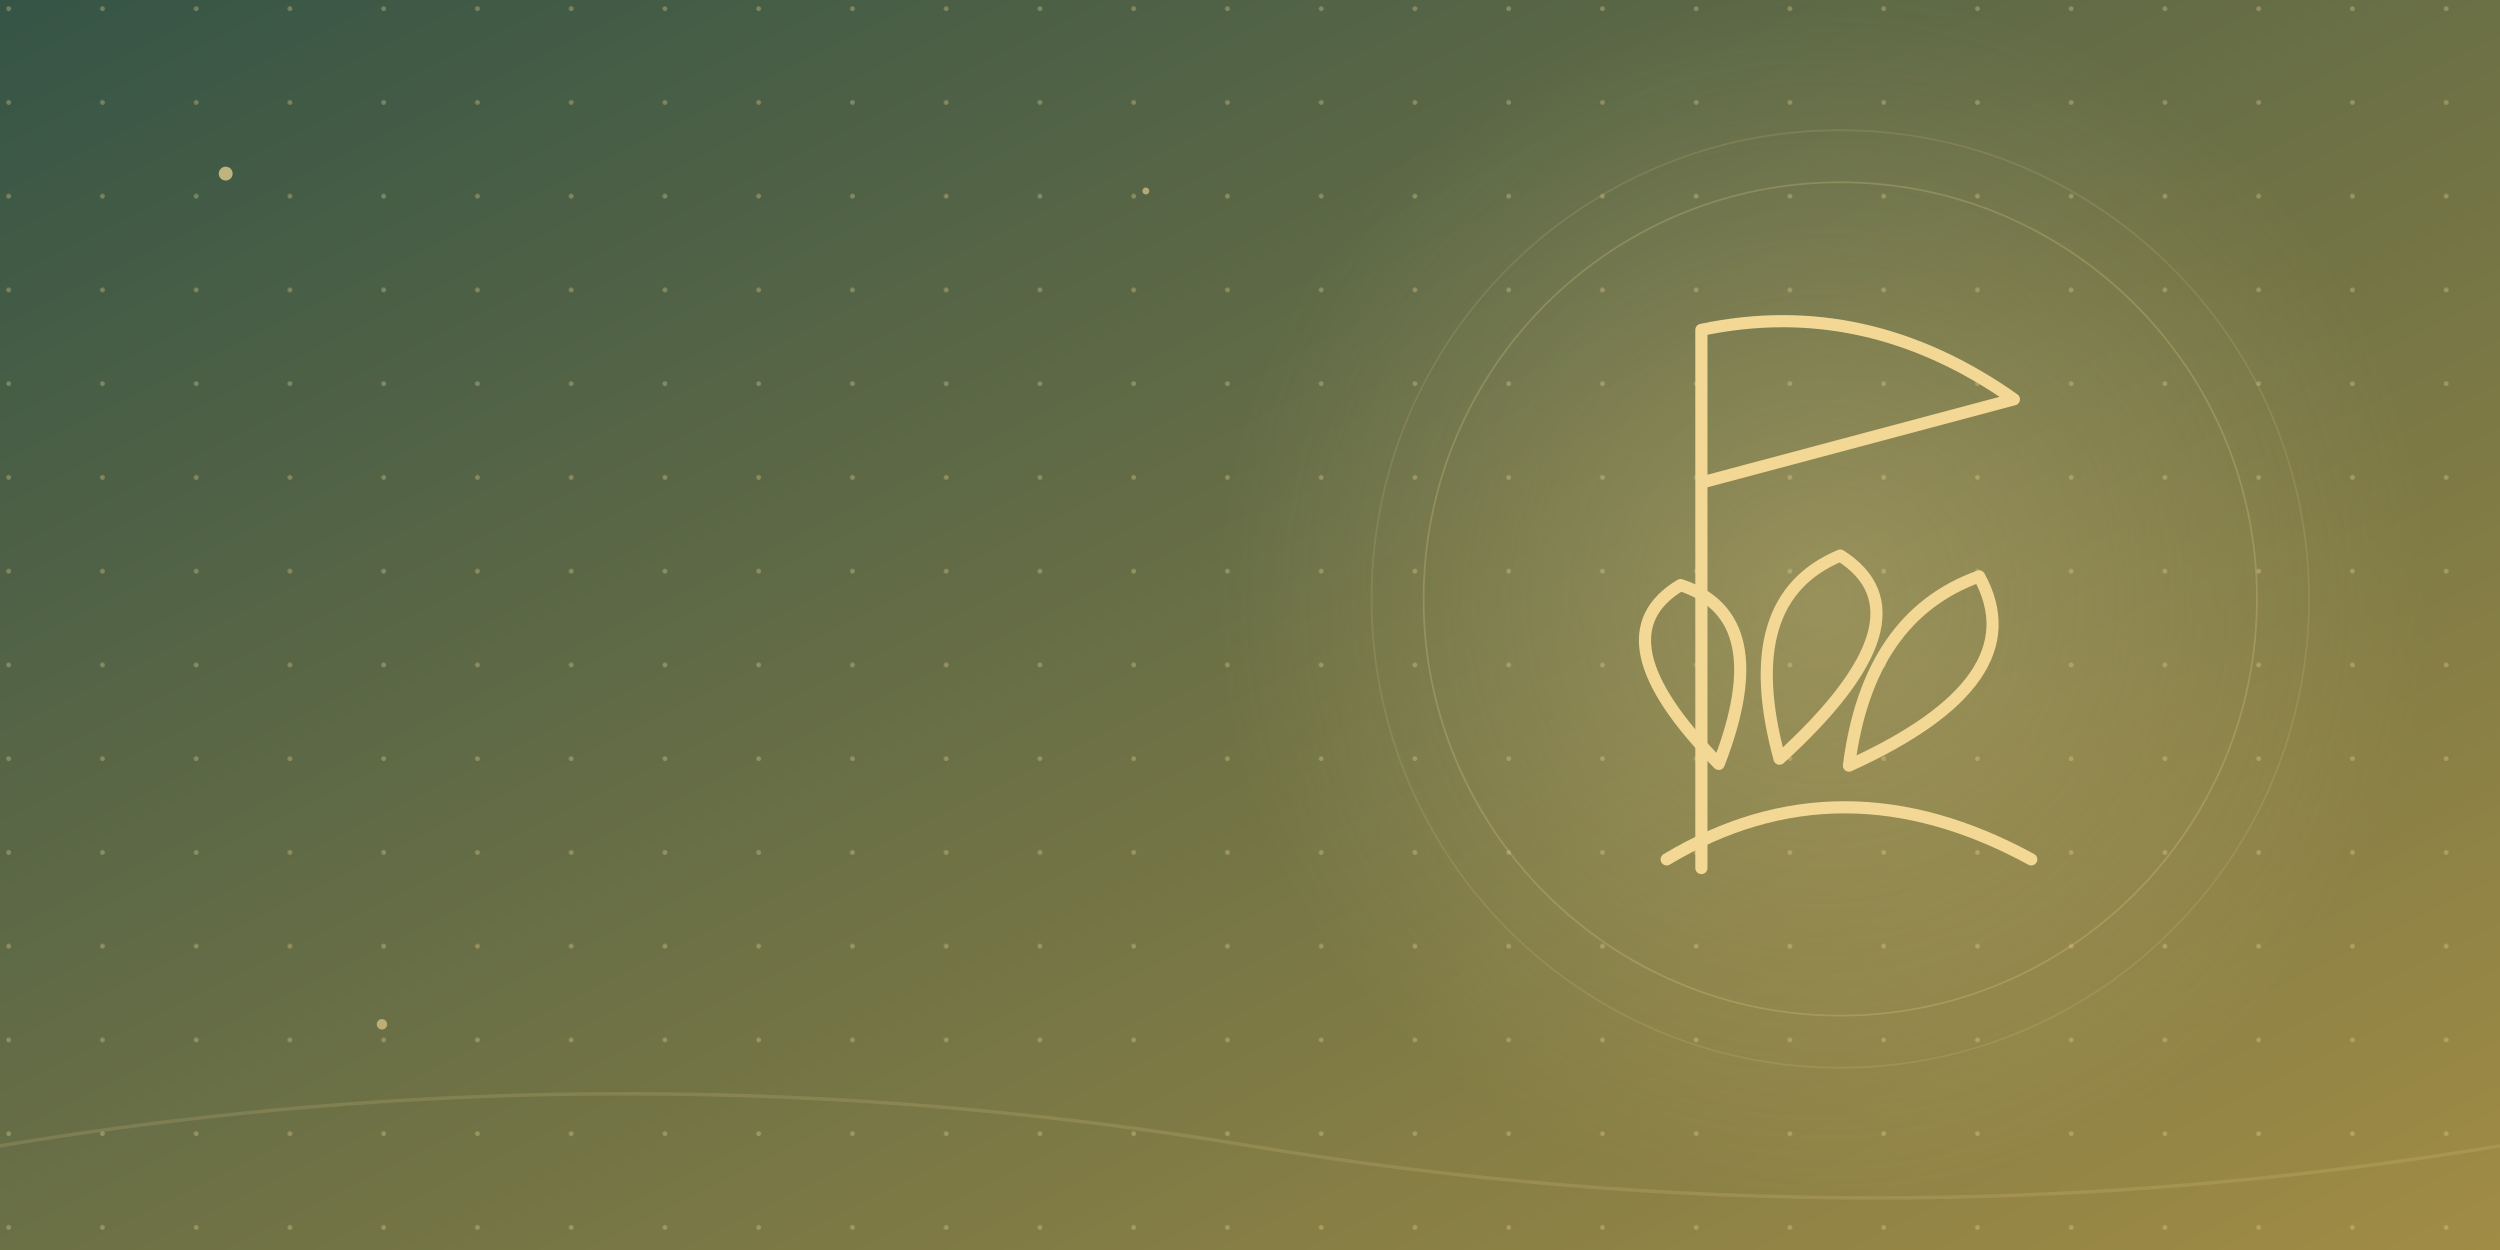
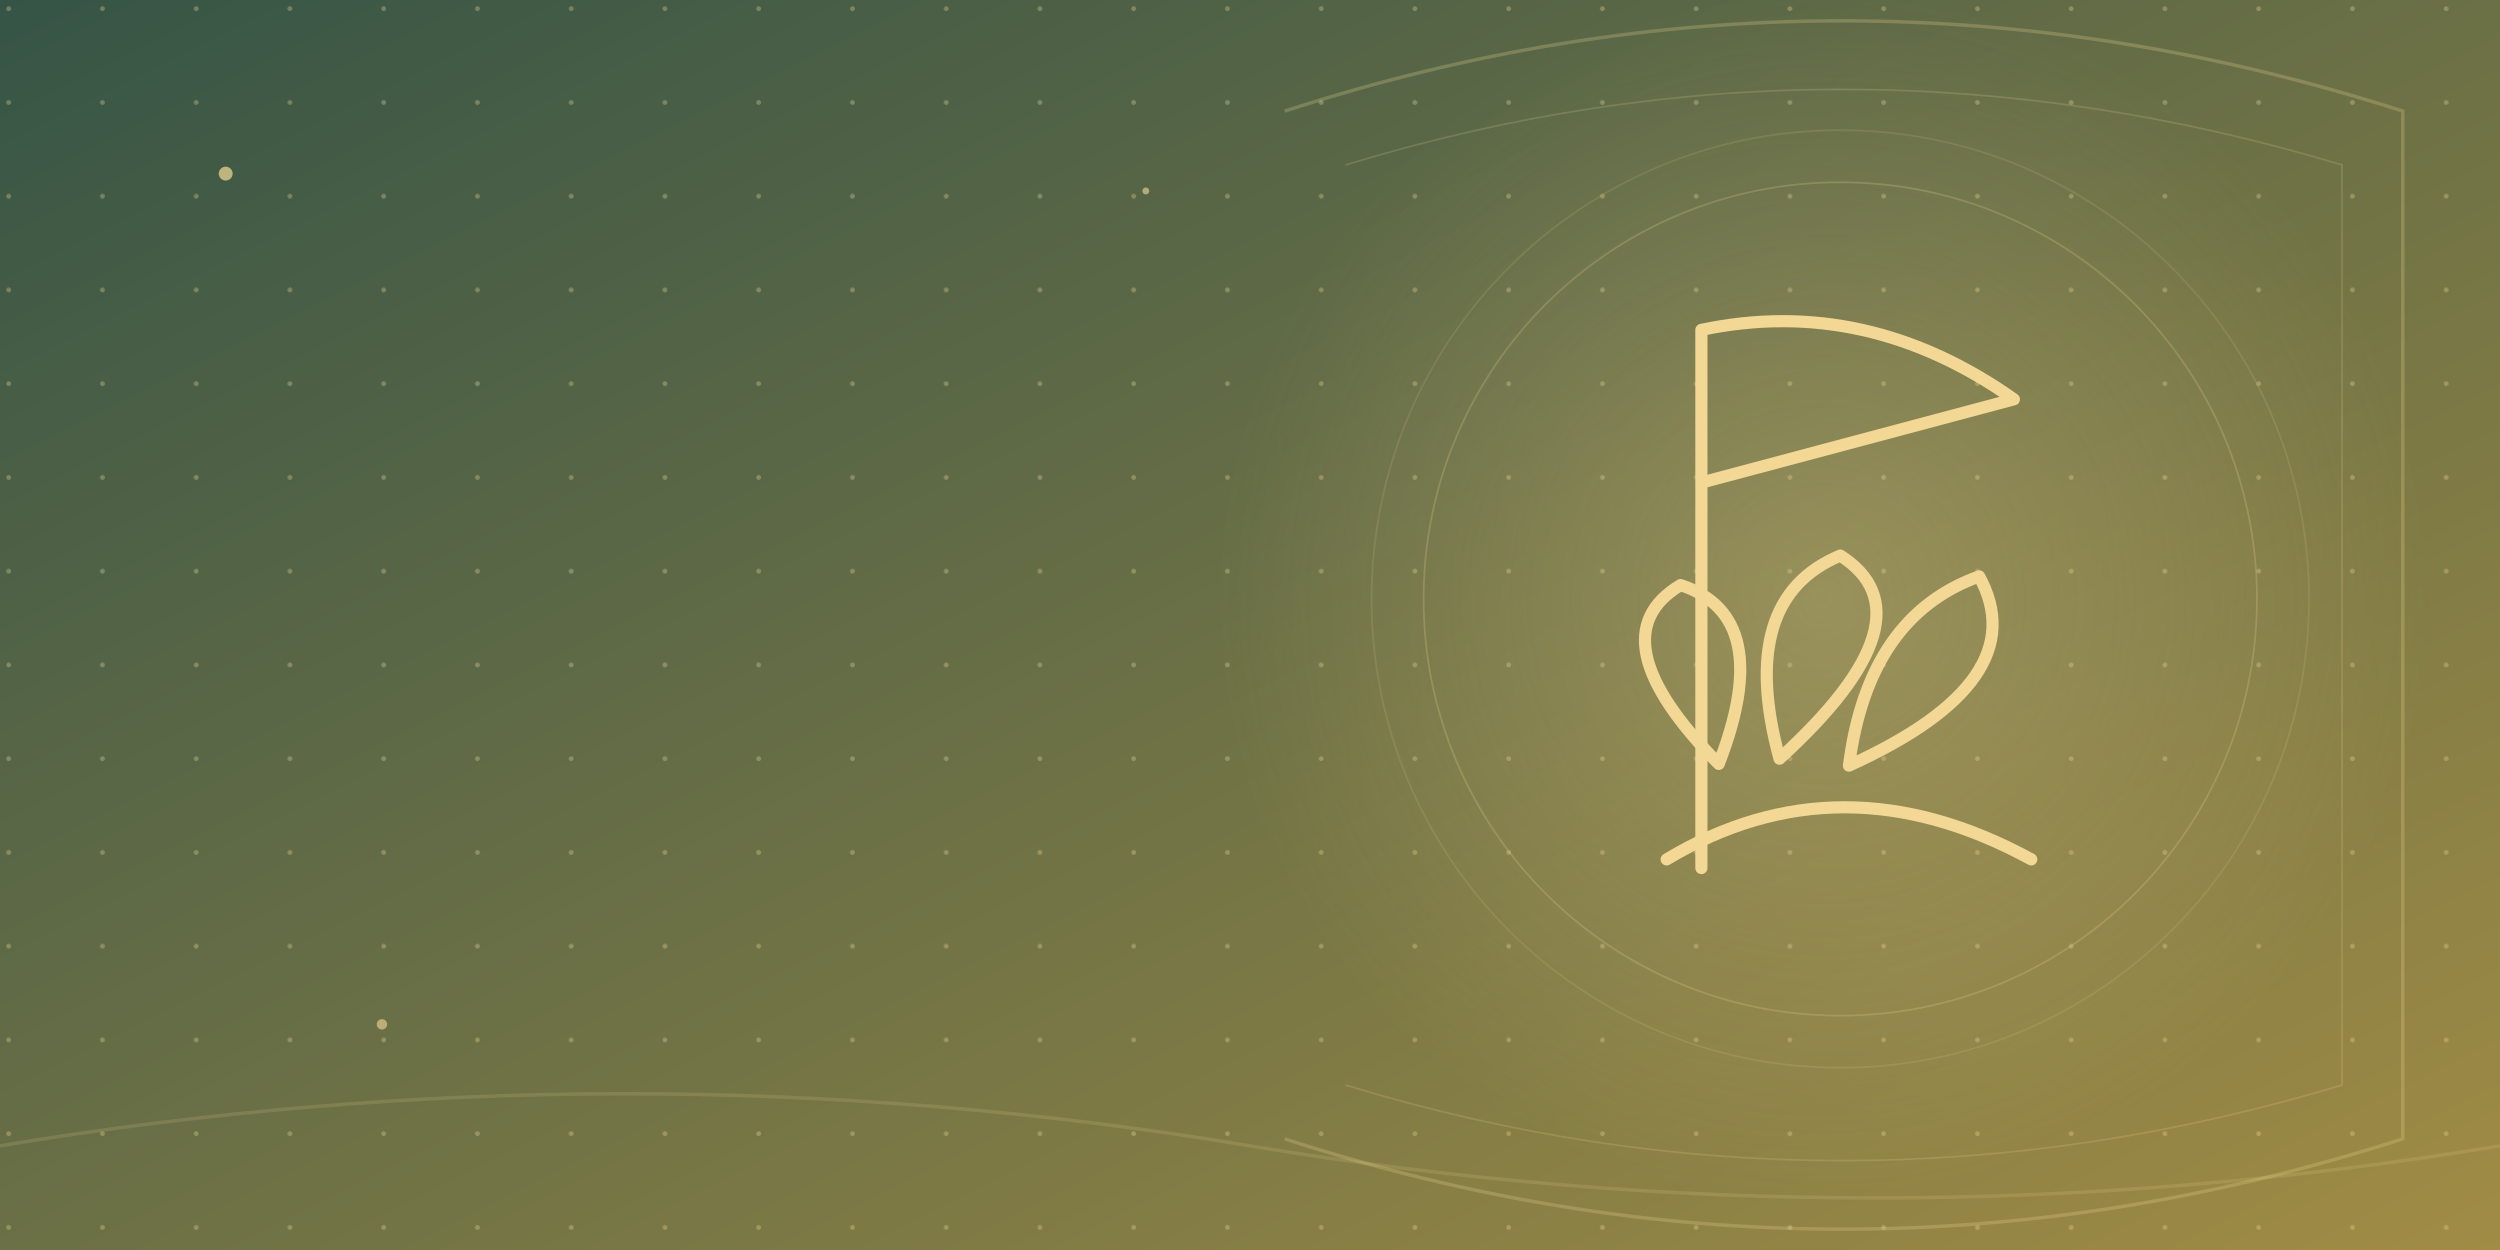
<svg xmlns="http://www.w3.org/2000/svg" viewBox="0 0 1440 720" role="img" aria-label="Ugadi Gudi Padwa festival artwork">
  <defs>
    <linearGradient id="bg" x2="1" y2="1">
      <stop stop-color="#355446" />
      <stop offset="1" stop-color="#a18c45" />
    </linearGradient>
    <radialGradient id="glow">
      <stop stop-color="#f3d895" stop-opacity=".28" />
      <stop offset="1" stop-color="#f3d895" stop-opacity="0" />
    </radialGradient>
    <pattern id="dots" width="54" height="54" patternUnits="userSpaceOnUse">
      <circle cx="5" cy="5" r="1.4" fill="#f3d895" opacity=".32" />
    </pattern>
  </defs>
  <rect width="1440" height="720" fill="url(#bg)" />
  <rect width="1440" height="720" fill="url(#dots)" />
  <circle cx="1050" cy="345" r="350" fill="url(#glow)" />
  <circle cx="1060" cy="345" r="240" fill="none" stroke="#f3d895" opacity=".22" />
  <circle cx="1060" cy="345" r="270" fill="none" stroke="#f3d895" opacity=".13" />
+   <path d="M740 64 Q1060 -40 1384 64 V656 Q1060 760 740 656" fill="none" stroke="#f3d895" stroke-width="2" opacity=".24" />
+   <path d="M775 95 Q1060 8 1349 95 V625 Q1060 712 775 625" fill="none" stroke="#f3d895" opacity=".18" />
  <g transform="translate(1060 345)" fill="none" stroke="#f3d895" stroke-width="7" stroke-linecap="round" stroke-linejoin="round">
    <path d="M-80 -155 V155 M-80 -155 Q15 -175 100 -115 L-80 -67Z" />
    <path d="M-100 150 Q0 90 110 150 M-70 95 Q-142 22 -92 -8 Q-37 10 -70 95 M-35 92 Q-60 0 0 -25 Q55 10 -35 92 M5 96 Q16 10 80 -13 Q113 47 5 96" />
  </g>
  <path d="M0 660 Q360 600 720 660 T1440 660" fill="none" stroke="#f3d895" opacity=".15" stroke-width="2" />
  <circle cx="130" cy="100" r="4" fill="#f3d895" opacity=".7" />
  <circle cx="220" cy="590" r="3" fill="#f3d895" opacity=".6" />
  <circle cx="660" cy="110" r="2" fill="#f3d895" opacity=".6" />
</svg>
